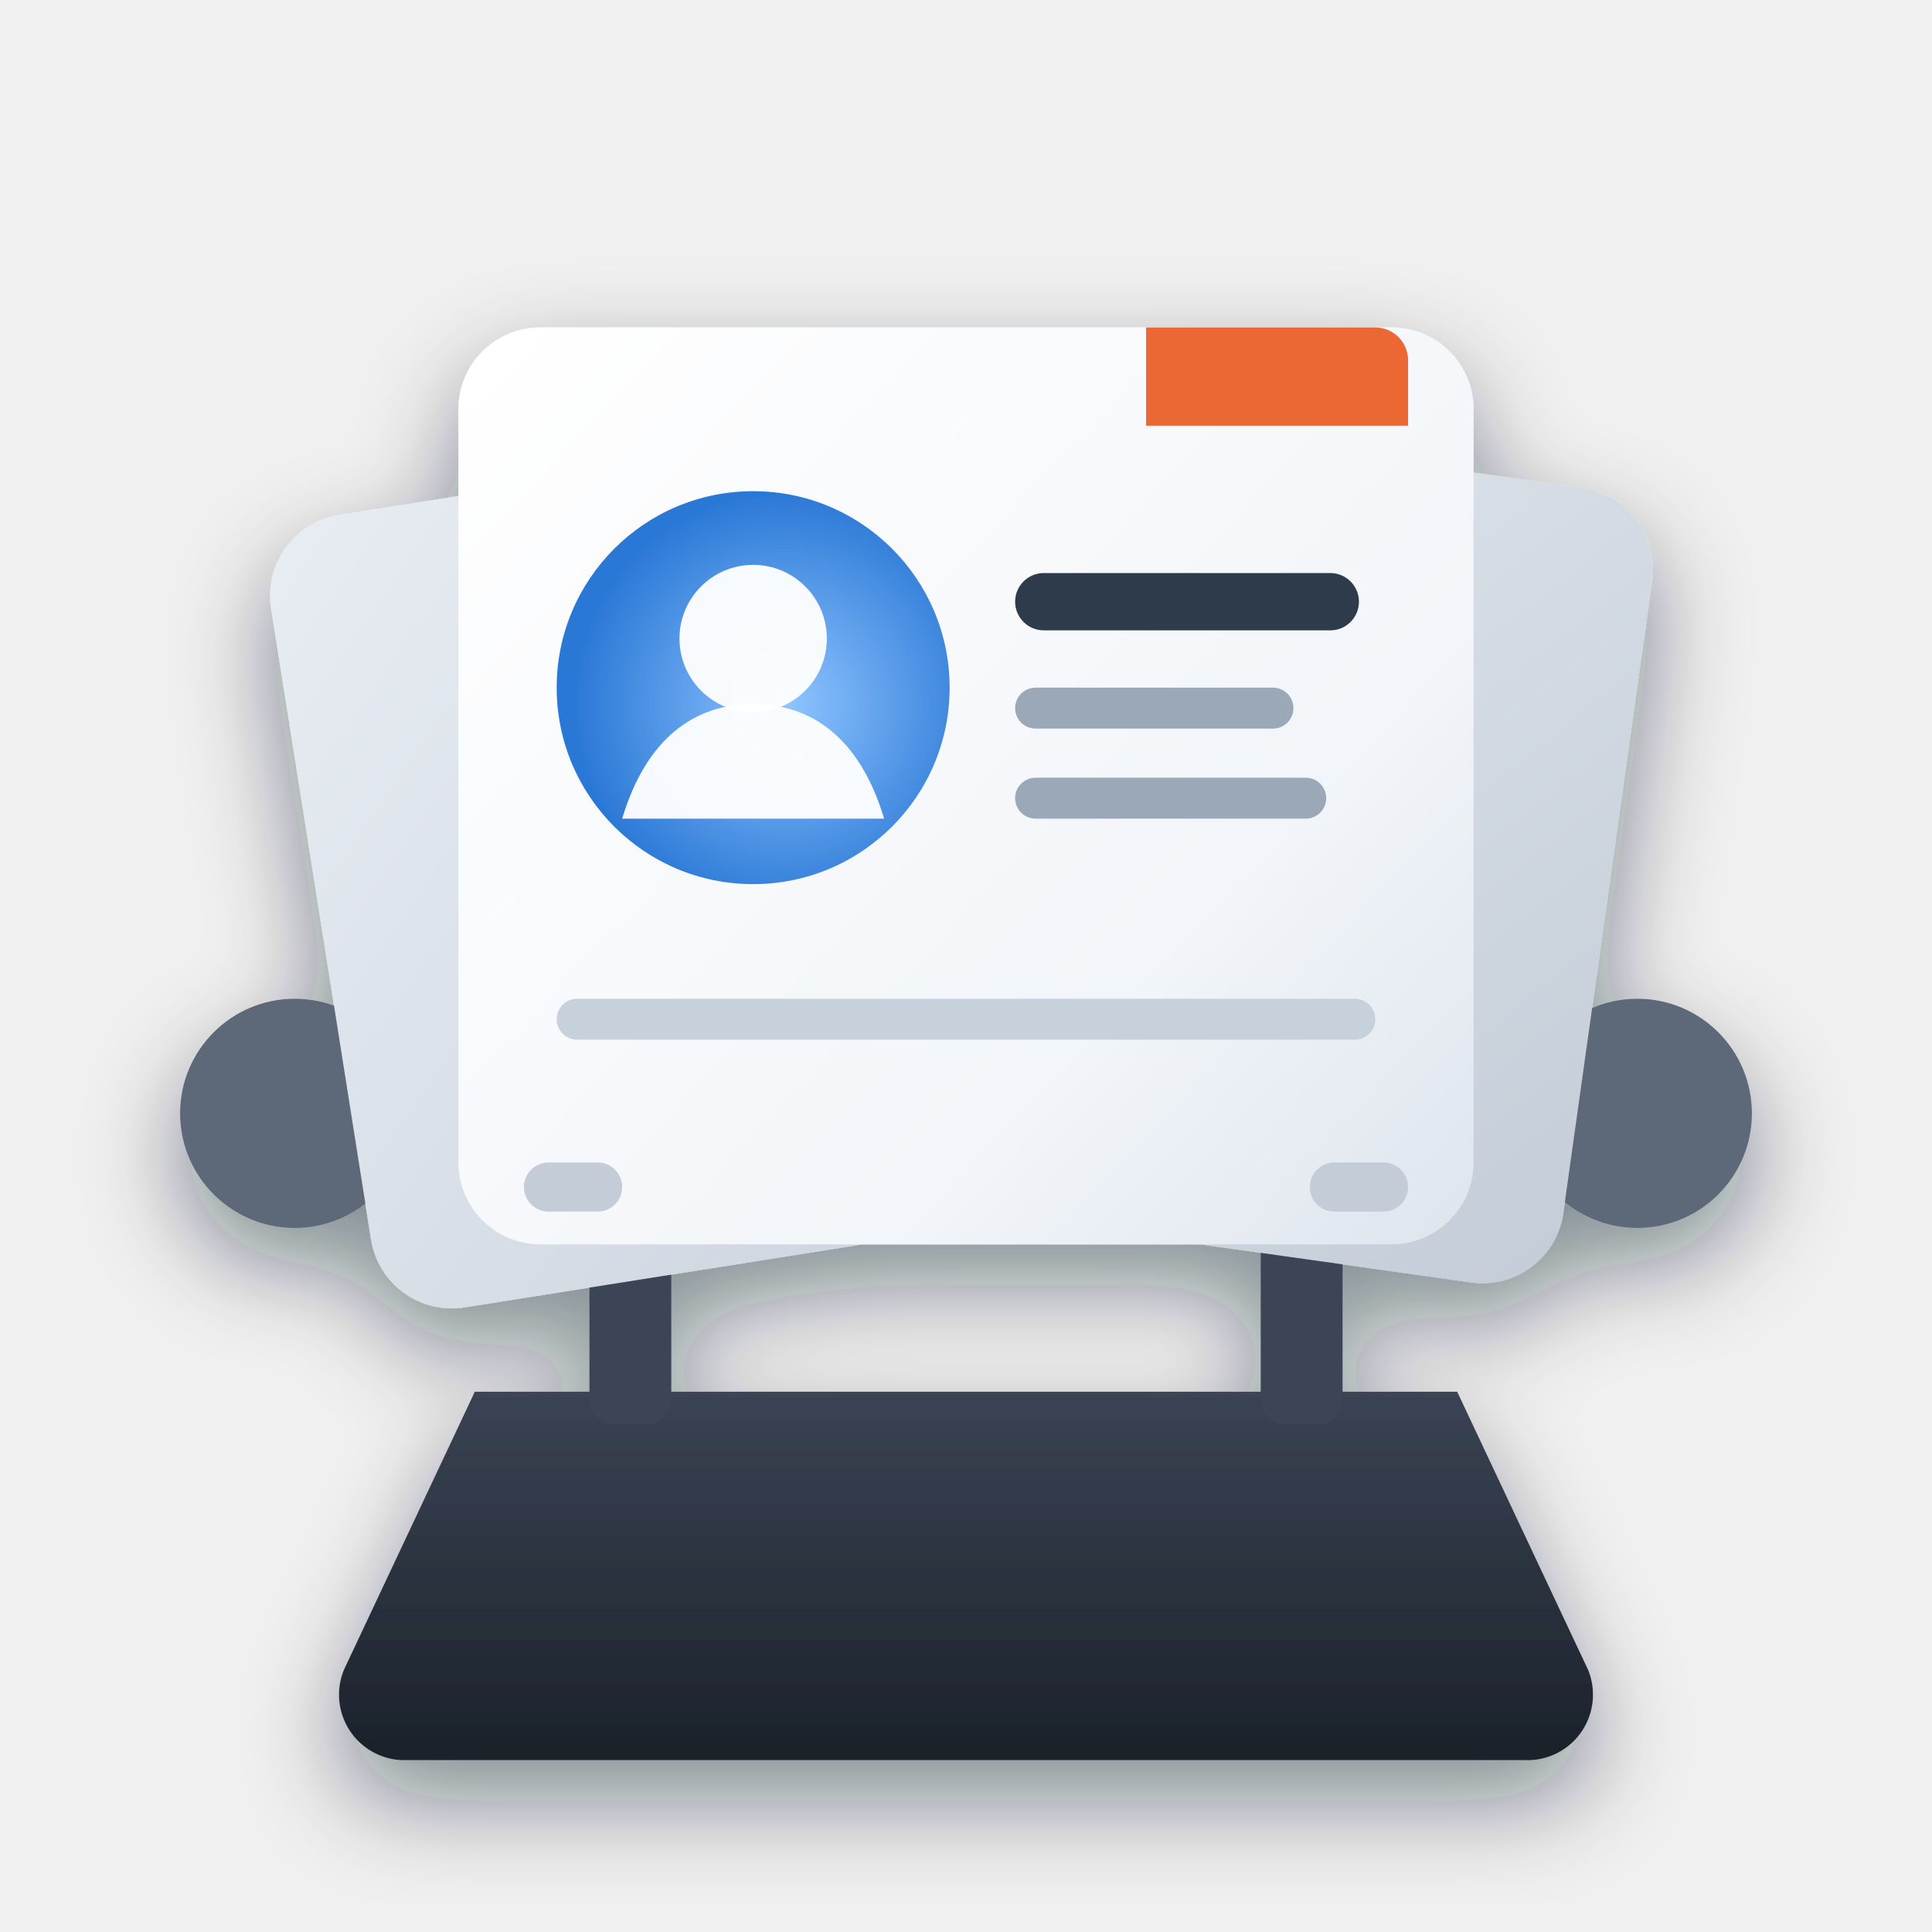
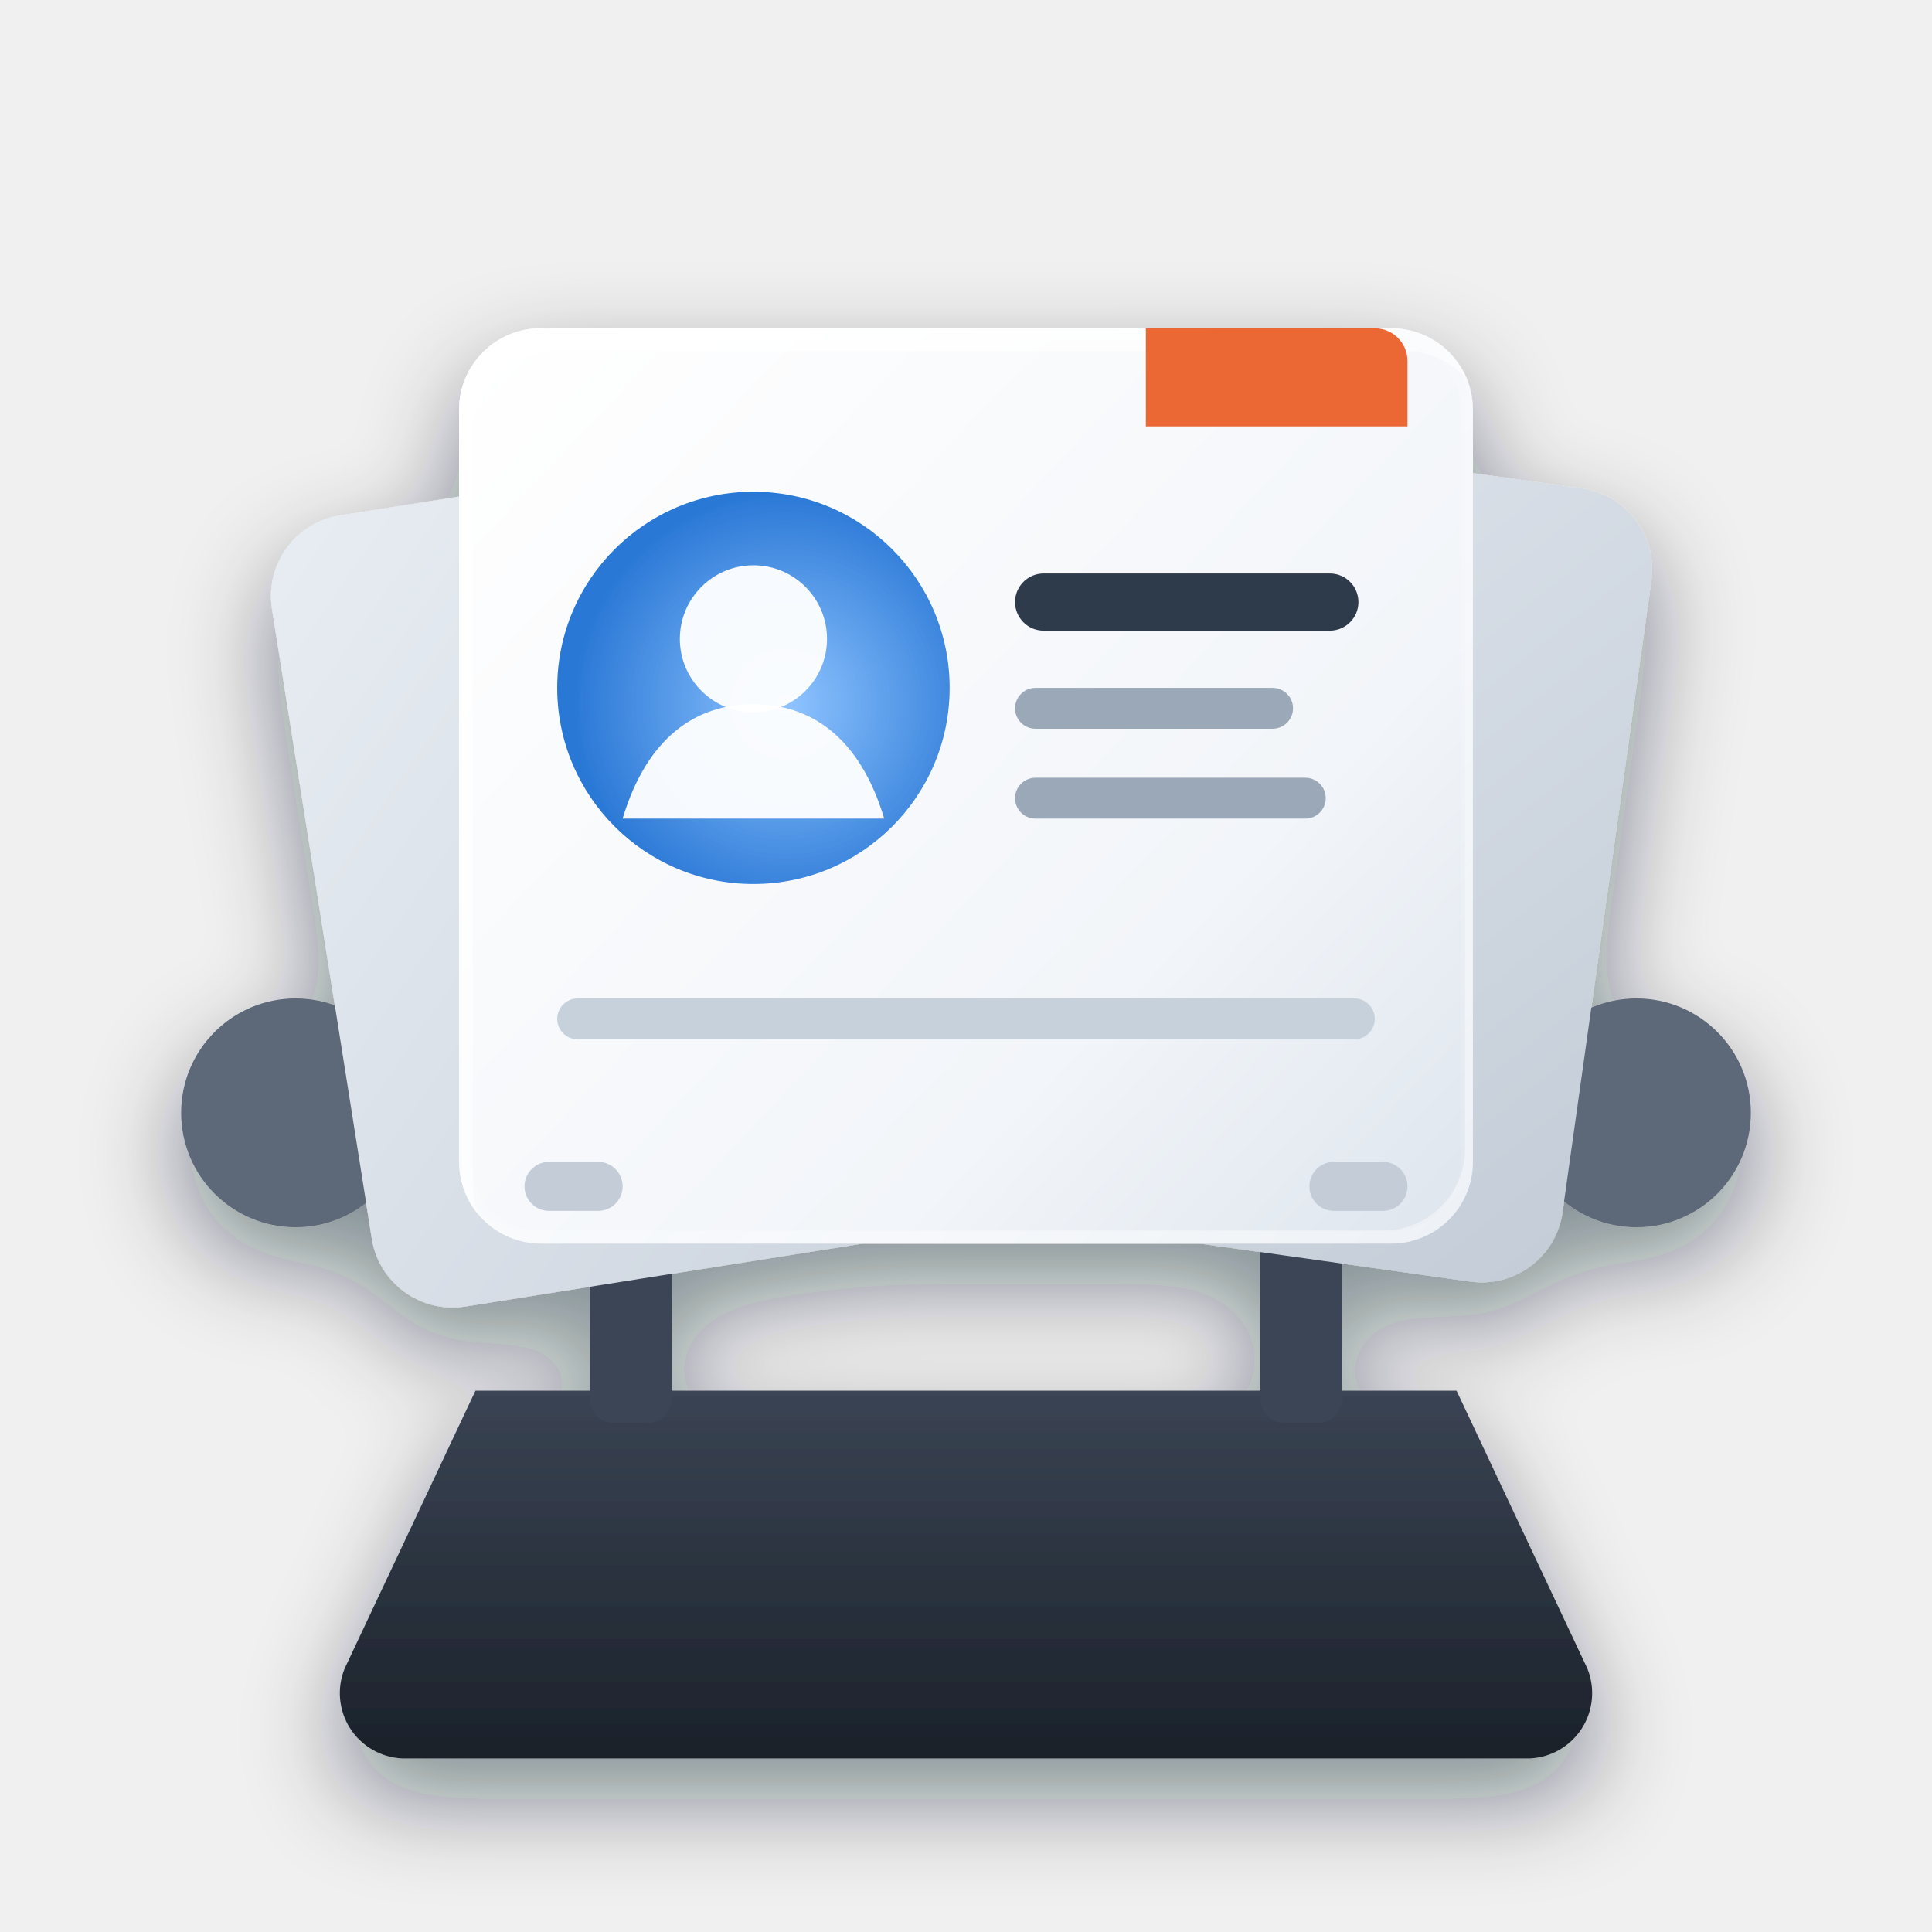
- <svg xmlns="http://www.w3.org/2000/svg" width="236" height="236" viewBox="0 0 236 236" fill="none">
+ <svg xmlns="http://www.w3.org/2000/svg" width="236" height="236" viewBox="-0.154 -0.172 236.308 236.412" preserveAspectRatio="none">
  <defs>
-     <linearGradient id="rx_base" x1="0" y1="170" x2="0" y2="214" gradientUnits="userSpaceOnUse">
-       <stop offset="0" stop-color="#3a4454" />
-       <stop offset="1" stop-color="#1c222b" />
-     </linearGradient>
-     <linearGradient id="rx_rod" x1="0" y1="110" x2="0" y2="124" gradientUnits="userSpaceOnUse">
-       <stop offset="0" stop-color="#eef2f6" />
-       <stop offset="0.5" stop-color="#9ea9b6" />
-       <stop offset="1" stop-color="#5f6b79" />
-     </linearGradient>
-     <linearGradient id="rx_card" x1="60" y1="40" x2="176" y2="150" gradientUnits="userSpaceOnUse">
-       <stop offset="0" stop-color="#ffffff" />
-       <stop offset="0.7" stop-color="#f2f5f9" />
-       <stop offset="1" stop-color="#dfe6ee" />
-     </linearGradient>
-     <linearGradient id="rx_card_b" x1="60" y1="40" x2="176" y2="150" gradientUnits="userSpaceOnUse">
-       <stop offset="0" stop-color="#e8edf3" />
-       <stop offset="1" stop-color="#c3ccd7" />
-     </linearGradient>
-     <linearGradient id="rx_tab" x1="0" y1="0" x2="0" y2="14" gradientUnits="userSpaceOnUse">
-       <stop offset="0" stop-color="#ffb15e" />
-       <stop offset="1" stop-color="#eb6834" />
-     </linearGradient>
-     <radialGradient id="rx_avatar" cx="96" cy="86" r="26" gradientUnits="userSpaceOnUse">
-       <stop offset="0" stop-color="#8fc4ff" />
-       <stop offset="1" stop-color="#2a78d6" />
-     </radialGradient>
-     <radialGradient id="rx_knob" cx="0" cy="0" r="14" gradientUnits="userSpaceOnUse">
-       <stop offset="0" stop-color="#ffffff" />
-       <stop offset="0.6" stop-color="#aab5c2" />
-       <stop offset="1" stop-color="#5d6978" />
-     </radialGradient>
-     <filter id="rxshadow" x="-20" y="-20" width="276" height="276" filterUnits="userSpaceOnUse" color-interpolation-filters="sRGB">
+     <filter id="shadow1" x="-20" y="-20" width="276" height="276" filterUnits="userSpaceOnUse" color-interpolation-filters="sRGB">
      <feDropShadow dx="0" dy="5" stdDeviation="6" flood-color="#0d1424" flood-opacity="0.45" />
    </filter>
  </defs>
-   <g filter="url(#rxshadow)">
-     <path d="M58 170h120l16 34a8 8 0 0 1-7 11H49a8 8 0 0 1-7-11z" fill="url(#rx_base)" />
-     <rect x="72" y="136" width="10" height="38" rx="3" fill="#3a4454" />
-     <rect x="154" y="136" width="10" height="38" rx="3" fill="#3a4454" />
-     <rect x="40" y="130" width="156" height="12" rx="6" fill="url(#rx_rod)" />
-     <circle cx="36" cy="136" r="14" fill="url(#rx_knob)" />
-     <circle cx="200" cy="136" r="14" fill="url(#rx_knob)" />
-     <g transform="rotate(-9 118 150) translate(-10 8)">
-       <rect x="56" y="44" width="124" height="98" rx="10" fill="url(#rx_card_b)" />
+   <g filter="url(#shadow1)">
+     <g fill="none">
+       <defs>
+         <linearGradient id="l2-rx_base" x1="0" y1="170" x2="0" y2="214" gradientUnits="userSpaceOnUse">
+           <stop offset="0" stop-color="#3a4454" />
+           <stop offset="1" stop-color="#1c222b" />
+         </linearGradient>
+       </defs>
+       <path d="M58 170h120l16 34a8 8 0 0 1-7 11H49a8 8 0 0 1-7-11z" fill="url(#l2-rx_base)" />
    </g>
-     <g transform="rotate(8 118 150) translate(10 6)">
-       <rect x="56" y="44" width="124" height="98" rx="10" fill="url(#rx_card_b)" />
+     <g fill="none">
+       <rect x="72" y="136" width="10" height="38" rx="3" fill="#3a4454" />
    </g>
-     <rect x="56" y="40" width="124" height="112" rx="10" fill="url(#rx_card)" />
-     <rect x="64" y="142" width="12" height="6" rx="3" fill="#c3ccd7" />
-     <rect x="160" y="142" width="12" height="6" rx="3" fill="#c3ccd7" />
-     <path d="M140 40h28a4 4 0 0 1 4 4v8h-32z" fill="url(#rx_tab)" />
-     <circle cx="92" cy="84" r="24" fill="url(#rx_avatar)" />
-     <circle cx="92" cy="78" r="9" fill="#ffffff" opacity="0.95" />
-     <path d="M76 100c3-10 9-14 16-14s13 4 16 14" fill="#ffffff" opacity="0.95" />
-     <rect x="124" y="70" width="42" height="7" rx="3.5" fill="#2f3b4c" />
-     <rect x="124" y="84" width="34" height="5" rx="2.5" fill="#9aa8b8" />
-     <rect x="124" y="95" width="38" height="5" rx="2.5" fill="#9aa8b8" />
-     <rect x="68" y="122" width="100" height="5" rx="2.5" fill="#c6d1dc" />
+     <g fill="none">
+       <rect x="154" y="136" width="10" height="38" rx="3" fill="#3a4454" />
+     </g>
+     <g fill="none">
+       <defs>
+         <linearGradient id="l5-rx_rod" x1="0" y1="110" x2="0" y2="124" gradientUnits="userSpaceOnUse">
+           <stop offset="0" stop-color="#eef2f6" />
+           <stop offset="0.5" stop-color="#9ea9b6" />
+           <stop offset="1" stop-color="#5f6b79" />
+         </linearGradient>
+       </defs>
+       <rect x="40" y="130" width="156" height="12" rx="6" fill="url(#l5-rx_rod)" />
+     </g>
+     <g fill="none">
+       <defs>
+         <radialGradient id="l6-rx_knob" cx="0" cy="0" r="14" gradientUnits="userSpaceOnUse">
+           <stop offset="0" stop-color="#ffffff" />
+           <stop offset="0.6" stop-color="#aab5c2" />
+           <stop offset="1" stop-color="#5d6978" />
+         </radialGradient>
+       </defs>
+       <circle cx="36" cy="136" r="14" fill="url(#l6-rx_knob)" />
+     </g>
+     <g fill="none">
+       <defs>
+         <radialGradient id="l7-rx_knob" cx="0" cy="0" r="14" gradientUnits="userSpaceOnUse">
+           <stop offset="0" stop-color="#ffffff" />
+           <stop offset="0.6" stop-color="#aab5c2" />
+           <stop offset="1" stop-color="#5d6978" />
+         </radialGradient>
+       </defs>
+       <circle cx="200" cy="136" r="14" fill="url(#l7-rx_knob)" />
+     </g>
+     <g fill="none">
+       <defs>
+         <linearGradient id="l8-rx_card_b" x1="60" y1="40" x2="176" y2="150" gradientUnits="userSpaceOnUse">
+           <stop offset="0" stop-color="#e8edf3" />
+           <stop offset="1" stop-color="#c3ccd7" />
+         </linearGradient>
+       </defs>
+       <g transform="rotate(-9 118 150) translate(-10 8)">
+         <rect x="56" y="44" width="124" height="98" rx="10" fill="url(#l8-rx_card_b)" />
+       </g>
+     </g>
+     <g fill="none">
+       <defs>
+         <linearGradient id="l9-rx_card_b" x1="60" y1="40" x2="176" y2="150" gradientUnits="userSpaceOnUse">
+           <stop offset="0" stop-color="#e8edf3" />
+           <stop offset="1" stop-color="#c3ccd7" />
+         </linearGradient>
+       </defs>
+       <g transform="rotate(8 118 150) translate(10 6)">
+         <rect x="56" y="44" width="124" height="98" rx="10" fill="url(#l9-rx_card_b)" />
+       </g>
+     </g>
+     <g fill="none">
+       <defs>
+         <linearGradient id="l10-rx_card" x1="60" y1="40" x2="176" y2="150" gradientUnits="userSpaceOnUse">
+           <stop offset="0" stop-color="#ffffff" />
+           <stop offset="0.7" stop-color="#f2f5f9" />
+           <stop offset="1" stop-color="#dfe6ee" />
+         </linearGradient>
+       </defs>
+       <rect x="56" y="40" width="124" height="112" rx="10" fill="url(#l10-rx_card)" />
+     </g>
+     <defs>
+       <clipPath id="rim11">
+         <path d="M66 40H170A10 10 0 0 1 180 50V142A10 10 0 0 1 170 152H66A10 10 0 0 1 56 142V50A10 10 0 0 1 66 40Z" clip-rule="nonzero" />
+       </clipPath>
+       <linearGradient id="rim11g0" x1="56" y1="40" x2="149" y2="152" gradientUnits="userSpaceOnUse">
+         <stop offset="0" stop-color="#ffffff" stop-opacity="0.200" />
+         <stop offset="1" stop-color="#ffffff" stop-opacity="0.100" />
+       </linearGradient>
+       <linearGradient id="rim11g1" x1="56" y1="40" x2="149" y2="152" gradientUnits="userSpaceOnUse">
+         <stop offset="0" stop-color="#ffffff" stop-opacity="0.950" />
+         <stop offset="0.45" stop-color="#ffffff" stop-opacity="0.600" />
+         <stop offset="1" stop-color="#ffffff" stop-opacity="0.250" />
+       </linearGradient>
+       <linearGradient id="rim11g2" x1="56" y1="40" x2="149" y2="152" gradientUnits="userSpaceOnUse">
+         <stop offset="0" stop-color="#ffffff" stop-opacity="0.050" />
+         <stop offset="0.7" stop-color="#ffffff" stop-opacity="0.150" />
+         <stop offset="1" stop-color="#ffffff" stop-opacity="0.420" />
+       </linearGradient>
+     </defs>
+     <g clip-path="url(#rim11)">
+       <path d="M66 40H170A10 10 0 0 1 180 50V142A10 10 0 0 1 170 152H66A10 10 0 0 1 56 142V50A10 10 0 0 1 66 40Z" fill="none" stroke="url(#rim11g0)" stroke-width="3" />
+       <path d="M66 40H170A10 10 0 0 1 180 50V142A10 10 0 0 1 170 152H66A10 10 0 0 1 56 142V50A10 10 0 0 1 66 40ZM67.68 42.8 H171.68 A10 10 0 0 1 181.68 52.8 V144.8 A10 10 0 0 1 171.68 154.8 H67.68 A10 10 0 0 1 57.68 144.8 V52.8 A10 10 0 0 1 67.68 42.8 Z" fill="url(#rim11g1)" fill-rule="evenodd" />
+       <path d="M66 40H170A10 10 0 0 1 180 50V142A10 10 0 0 1 170 152H66A10 10 0 0 1 56 142V50A10 10 0 0 1 66 40ZM65.04 38.4 H169.04 A10 10 0 0 1 179.04 48.4 V140.4 A10 10 0 0 1 169.04 150.4 H65.04 A10 10 0 0 1 55.04 140.4 V48.4 A10 10 0 0 1 65.04 38.4 Z" fill="url(#rim11g2)" fill-rule="evenodd" />
+     </g>
+     <g fill="none">
+       <rect x="64" y="142" width="12" height="6" rx="3" fill="#c3ccd7" />
+     </g>
+     <g fill="none">
+       <rect x="160" y="142" width="12" height="6" rx="3" fill="#c3ccd7" />
+     </g>
+     <g fill="none">
+       <defs>
+         <linearGradient id="l14-rx_tab" x1="0" y1="0" x2="0" y2="14" gradientUnits="userSpaceOnUse">
+           <stop offset="0" stop-color="#ffb15e" />
+           <stop offset="1" stop-color="#eb6834" />
+         </linearGradient>
+       </defs>
+       <path d="M140 40h28a4 4 0 0 1 4 4v8h-32z" fill="url(#l14-rx_tab)" />
+     </g>
+     <g fill="none">
+       <defs>
+         <radialGradient id="l15-rx_avatar" cx="96" cy="86" r="26" gradientUnits="userSpaceOnUse">
+           <stop offset="0" stop-color="#8fc4ff" />
+           <stop offset="1" stop-color="#2a78d6" />
+         </radialGradient>
+       </defs>
+       <circle cx="92" cy="84" r="24" fill="url(#l15-rx_avatar)" />
+     </g>
+     <g fill="none">
+       <circle cx="92" cy="78" r="9" fill="#ffffff" opacity="0.95" />
+     </g>
+     <g fill="none">
+       <path d="M76 100c3-10 9-14 16-14s13 4 16 14" fill="#ffffff" opacity="0.95" />
+     </g>
+     <g fill="none">
+       <rect x="124" y="70" width="42" height="7" rx="3.5" fill="#2f3b4c" />
+     </g>
+     <g fill="none">
+       <rect x="124" y="84" width="34" height="5" rx="2.5" fill="#9aa8b8" />
+     </g>
+     <g fill="none">
+       <rect x="124" y="95" width="38" height="5" rx="2.5" fill="#9aa8b8" />
+     </g>
+     <g fill="none">
+       <rect x="68" y="122" width="100" height="5" rx="2.5" fill="#c6d1dc" />
+     </g>
  </g>
</svg>
